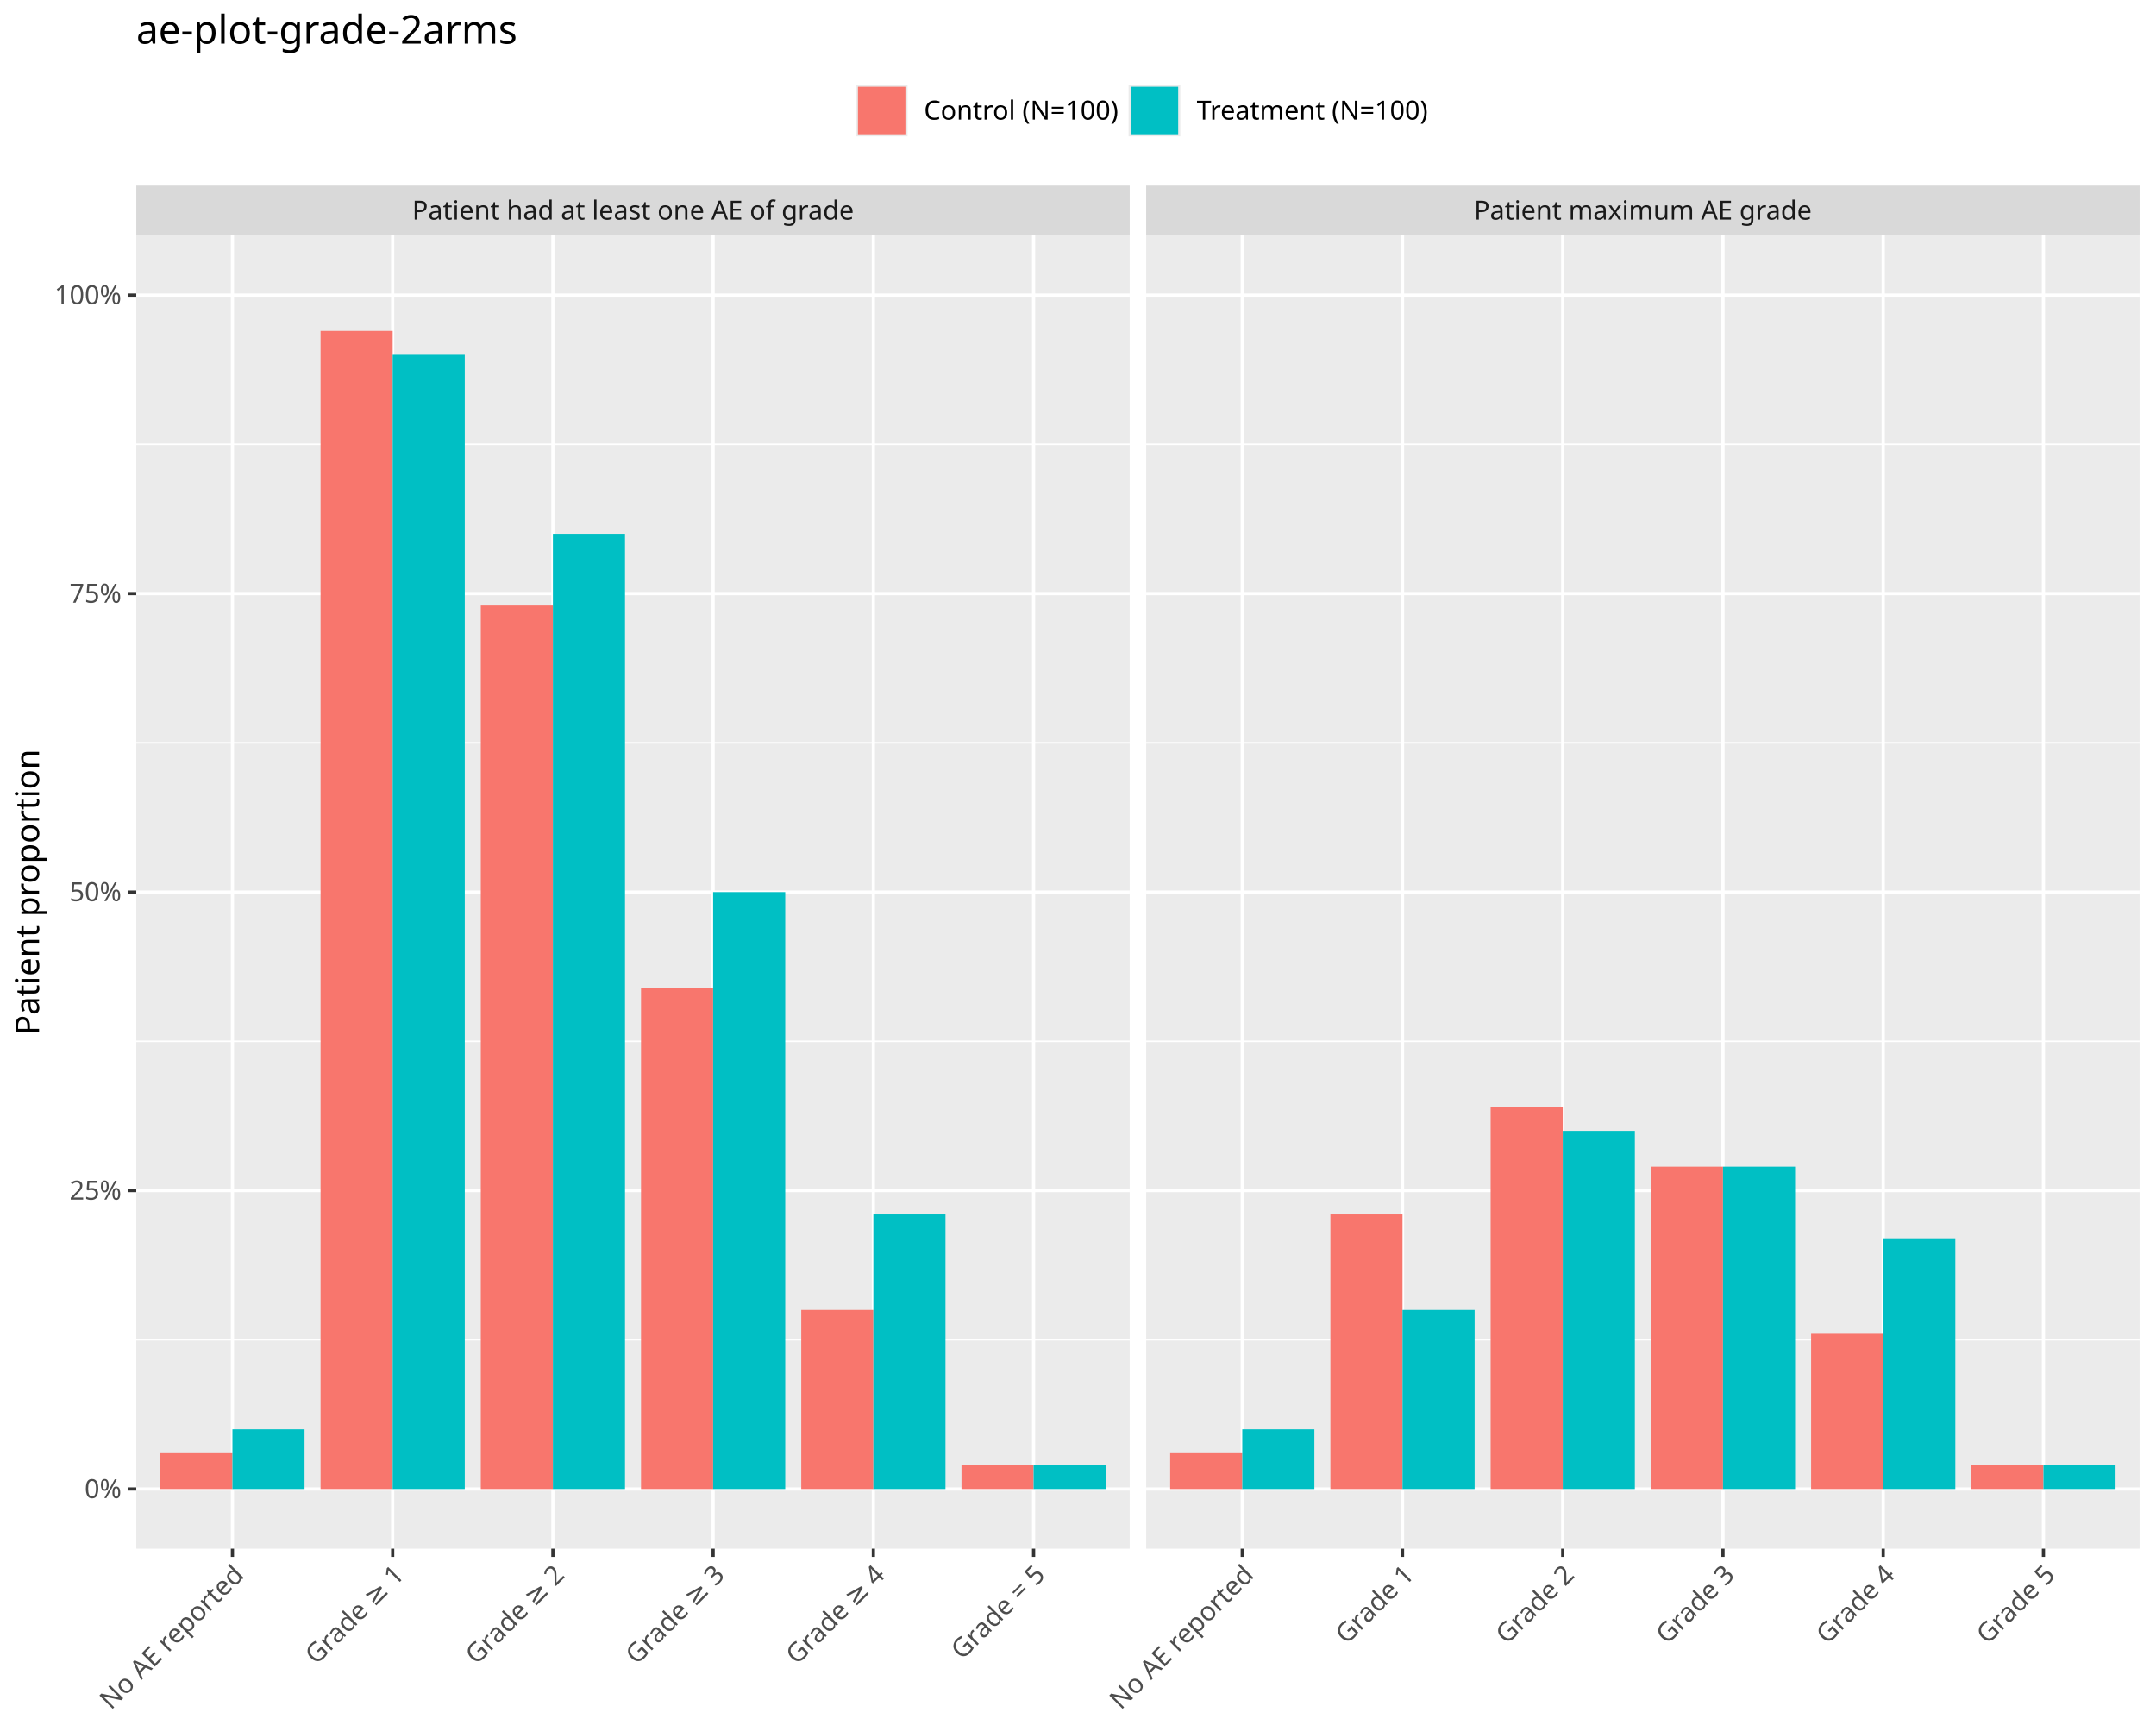
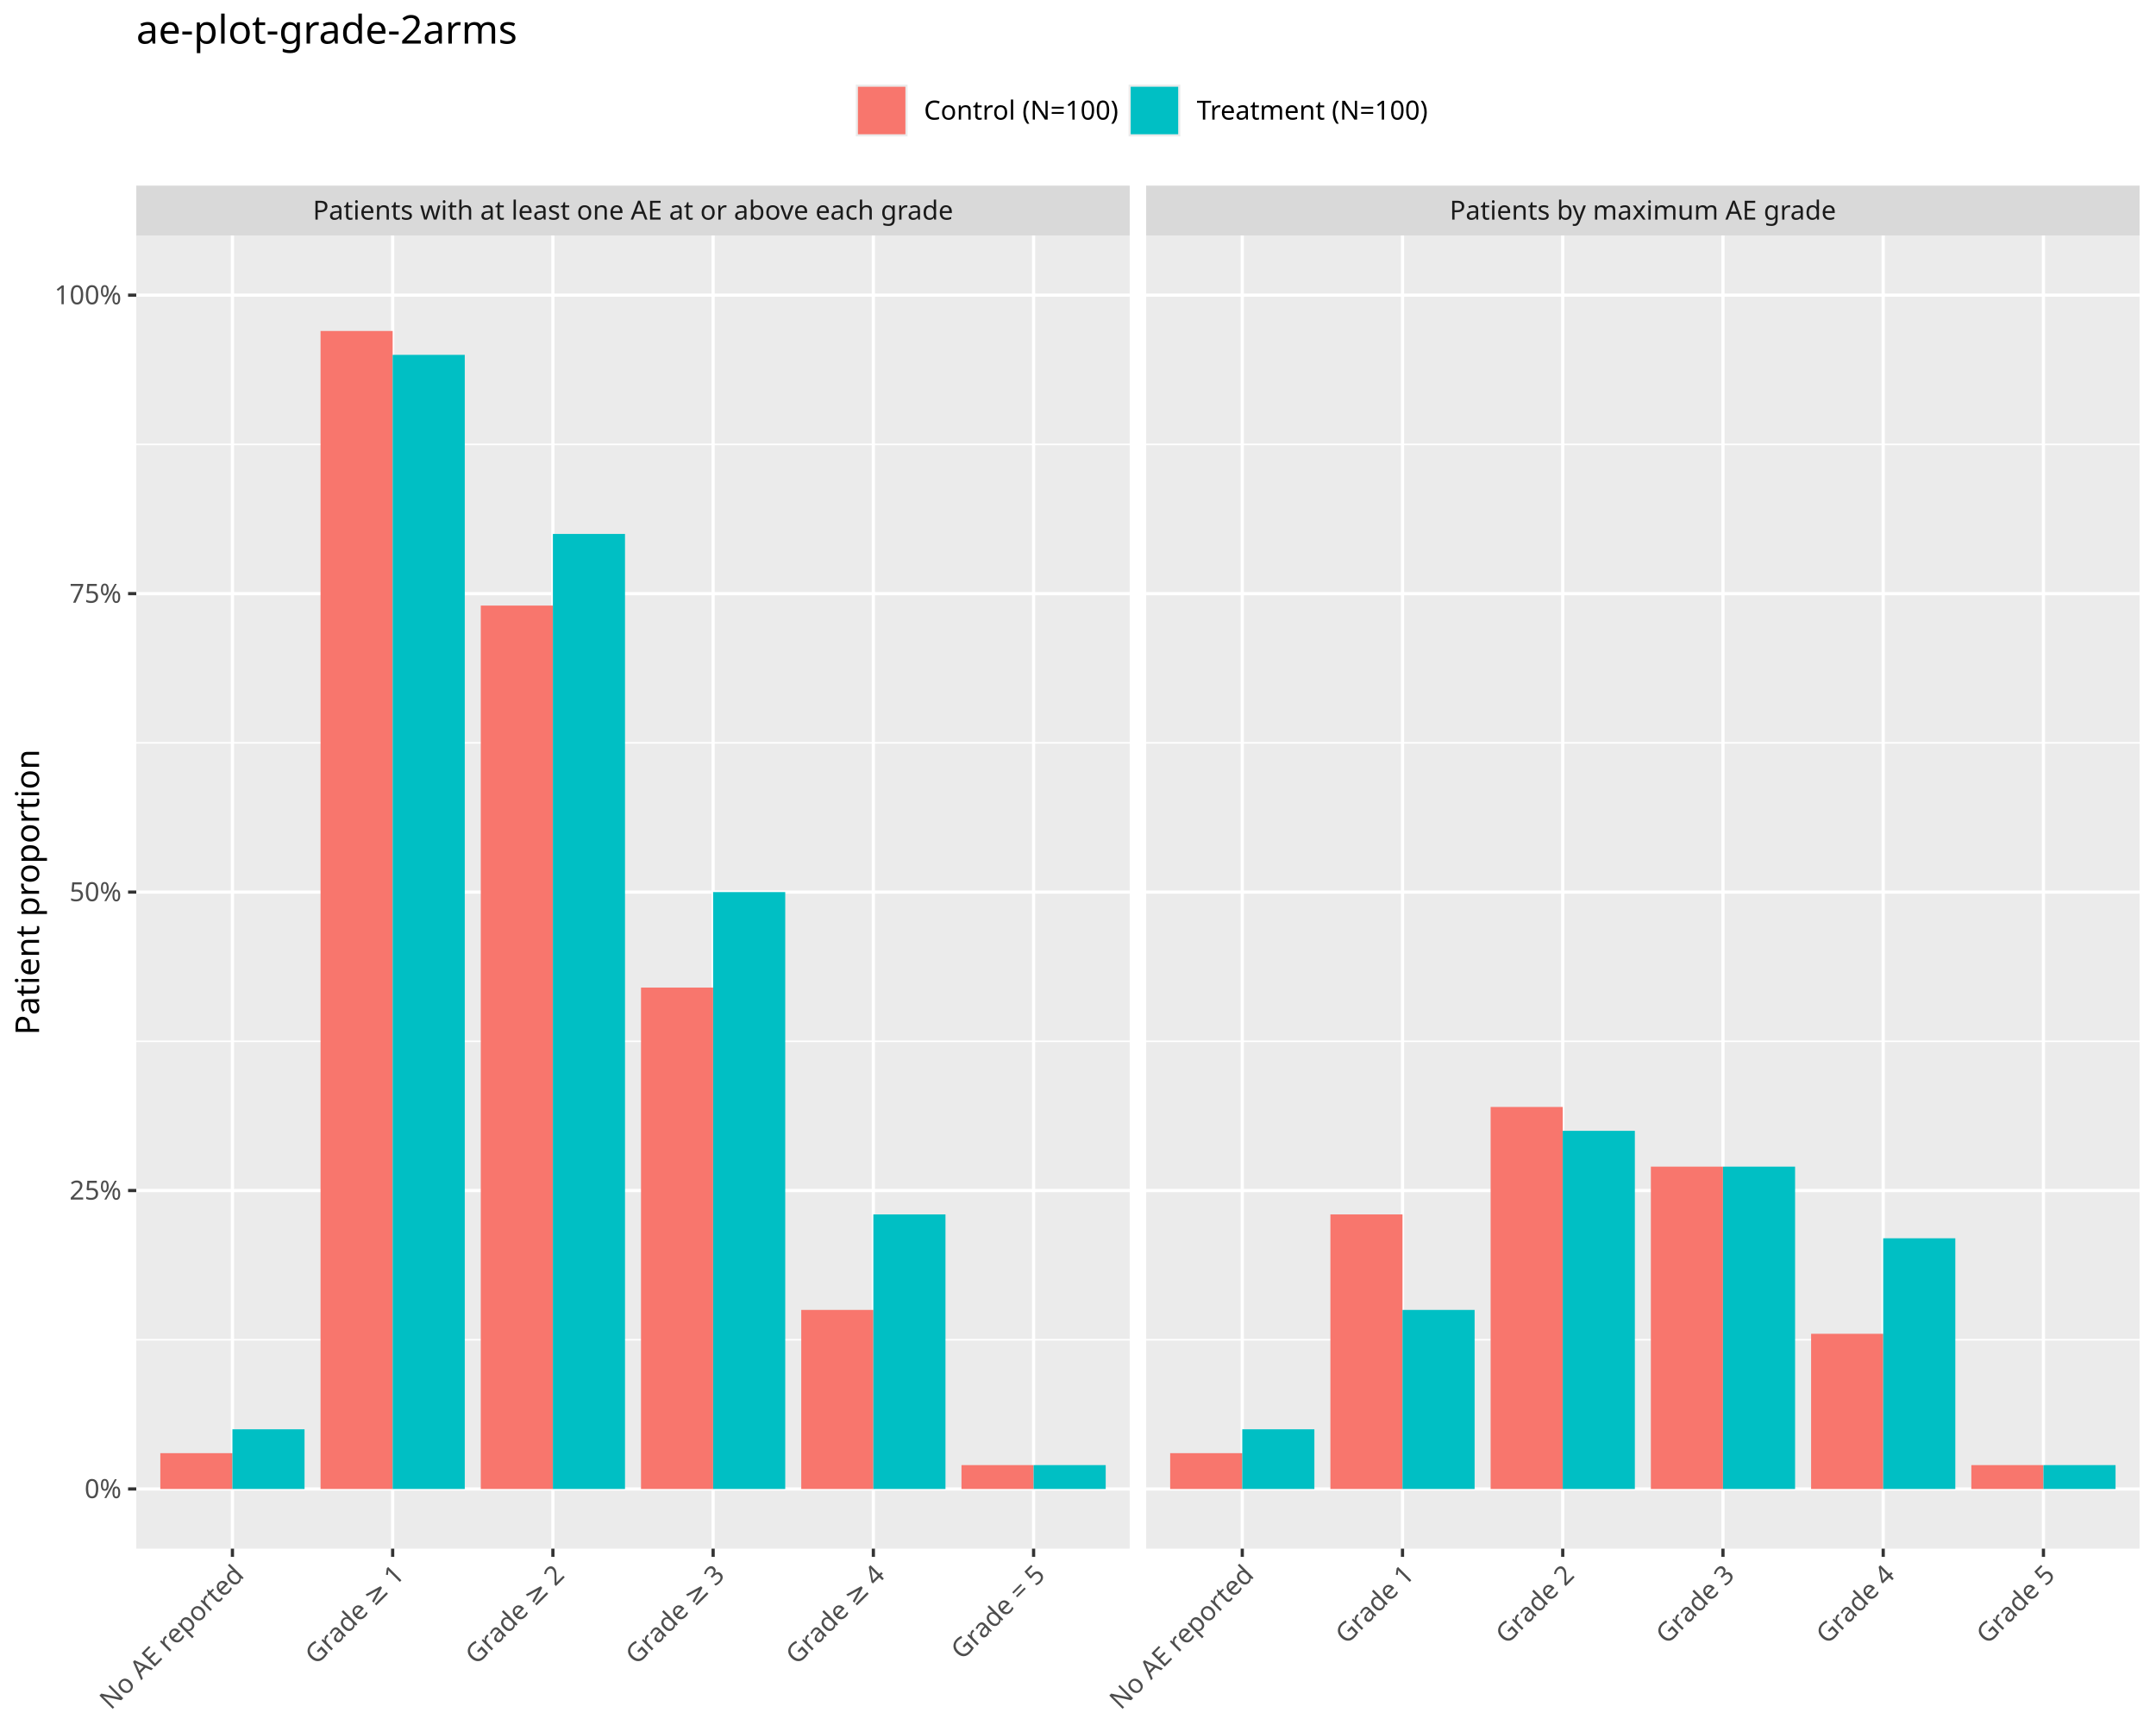
<svg xmlns="http://www.w3.org/2000/svg" class="svglite" data-engine-version="2.0" width="720.00pt" height="576.00pt" viewBox="0 0 720.00 576.00">
  <defs>
    <style type="text/css">
    .svglite line, .svglite polyline, .svglite polygon, .svglite path, .svglite rect, .svglite circle {
      fill: none;
      stroke: #000000;
      stroke-linecap: round;
      stroke-linejoin: round;
      stroke-miterlimit: 10.00;
    }
  </style>
  </defs>
  <rect width="100%" height="100%" style="stroke: none; fill: #FFFFFF;" />
  <defs>
    <clipPath id="cpMC4wMHw3MjAuMDB8MC4wMHw1NzYuMDA=">
      <rect x="0.00" y="0.00" width="720.00" height="576.00" />
    </clipPath>
  </defs>
  <g clip-path="url(#cpMC4wMHw3MjAuMDB8MC4wMHw1NzYuMDA=)">
    <rect x="0.00" y="0.00" width="720.00" height="576.00" style="stroke-width: 1.07; stroke: #FFFFFF; fill: #FFFFFF;" />
  </g>
  <defs>
    <clipPath id="cpNDUuNTF8Mzc3LjI4fDc4LjYzfDUxNy4xMg==">
      <rect x="45.51" y="78.63" width="331.76" height="438.49" />
    </clipPath>
  </defs>
  <g clip-path="url(#cpNDUuNTF8Mzc3LjI4fDc4LjYzfDUxNy4xMg==)">
    <rect x="45.51" y="78.63" width="331.76" height="438.49" style="stroke-width: 1.07; stroke: none; fill: #EBEBEB;" />
    <polyline points="45.51,447.36 377.28,447.36 " style="stroke-width: 0.53; stroke: #FFFFFF; stroke-linecap: butt;" />
    <polyline points="45.51,347.70 377.28,347.70 " style="stroke-width: 0.53; stroke: #FFFFFF; stroke-linecap: butt;" />
    <polyline points="45.51,248.05 377.28,248.05 " style="stroke-width: 0.53; stroke: #FFFFFF; stroke-linecap: butt;" />
    <polyline points="45.51,148.39 377.28,148.39 " style="stroke-width: 0.53; stroke: #FFFFFF; stroke-linecap: butt;" />
    <polyline points="45.51,497.19 377.28,497.19 " style="stroke-width: 1.07; stroke: #FFFFFF; stroke-linecap: butt;" />
    <polyline points="45.51,397.53 377.28,397.53 " style="stroke-width: 1.07; stroke: #FFFFFF; stroke-linecap: butt;" />
    <polyline points="45.51,297.88 377.28,297.88 " style="stroke-width: 1.07; stroke: #FFFFFF; stroke-linecap: butt;" />
    <polyline points="45.51,198.22 377.28,198.22 " style="stroke-width: 1.07; stroke: #FFFFFF; stroke-linecap: butt;" />
    <polyline points="45.51,98.56 377.28,98.56 " style="stroke-width: 1.07; stroke: #FFFFFF; stroke-linecap: butt;" />
    <polyline points="77.62,517.12 77.62,78.63 " style="stroke-width: 1.07; stroke: #FFFFFF; stroke-linecap: butt;" />
    <polyline points="131.13,517.12 131.13,78.63 " style="stroke-width: 1.07; stroke: #FFFFFF; stroke-linecap: butt;" />
    <polyline points="184.64,517.12 184.64,78.63 " style="stroke-width: 1.07; stroke: #FFFFFF; stroke-linecap: butt;" />
    <polyline points="238.15,517.12 238.15,78.63 " style="stroke-width: 1.07; stroke: #FFFFFF; stroke-linecap: butt;" />
    <polyline points="291.66,517.12 291.66,78.63 " style="stroke-width: 1.07; stroke: #FFFFFF; stroke-linecap: butt;" />
    <polyline points="345.17,517.12 345.17,78.63 " style="stroke-width: 1.07; stroke: #FFFFFF; stroke-linecap: butt;" />
    <rect x="53.54" y="485.23" width="24.08" height="11.96" style="stroke-width: 1.07; stroke: none; stroke-linecap: butt; stroke-linejoin: miter; fill: #F8766D;" />
    <rect x="77.62" y="477.26" width="24.08" height="19.93" style="stroke-width: 1.07; stroke: none; stroke-linecap: butt; stroke-linejoin: miter; fill: #00BFC4;" />
    <rect x="107.05" y="110.52" width="24.08" height="386.67" style="stroke-width: 1.07; stroke: none; stroke-linecap: butt; stroke-linejoin: miter; fill: #F8766D;" />
    <rect x="131.13" y="118.49" width="24.08" height="378.70" style="stroke-width: 1.07; stroke: none; stroke-linecap: butt; stroke-linejoin: miter; fill: #00BFC4;" />
    <rect x="160.56" y="202.21" width="24.08" height="294.98" style="stroke-width: 1.07; stroke: none; stroke-linecap: butt; stroke-linejoin: miter; fill: #F8766D;" />
    <rect x="184.64" y="178.29" width="24.08" height="318.90" style="stroke-width: 1.07; stroke: none; stroke-linecap: butt; stroke-linejoin: miter; fill: #00BFC4;" />
    <rect x="214.07" y="329.77" width="24.08" height="167.42" style="stroke-width: 1.07; stroke: none; stroke-linecap: butt; stroke-linejoin: miter; fill: #F8766D;" />
    <rect x="238.15" y="297.88" width="24.08" height="199.31" style="stroke-width: 1.07; stroke: none; stroke-linecap: butt; stroke-linejoin: miter; fill: #00BFC4;" />
    <rect x="267.58" y="437.40" width="24.08" height="59.79" style="stroke-width: 1.07; stroke: none; stroke-linecap: butt; stroke-linejoin: miter; fill: #F8766D;" />
    <rect x="291.66" y="405.51" width="24.08" height="91.68" style="stroke-width: 1.07; stroke: none; stroke-linecap: butt; stroke-linejoin: miter; fill: #00BFC4;" />
    <rect x="321.09" y="489.22" width="24.08" height="7.97" style="stroke-width: 1.07; stroke: none; stroke-linecap: butt; stroke-linejoin: miter; fill: #F8766D;" />
    <rect x="345.17" y="489.22" width="24.08" height="7.97" style="stroke-width: 1.07; stroke: none; stroke-linecap: butt; stroke-linejoin: miter; fill: #00BFC4;" />
  </g>
  <g clip-path="url(#cpMC4wMHw3MjAuMDB8MC4wMHw1NzYuMDA=)">
</g>
  <defs>
    <clipPath id="cpMzgyLjc2fDcxNC41Mnw3OC42M3w1MTcuMTI=">
      <rect x="382.76" y="78.63" width="331.76" height="438.49" />
    </clipPath>
  </defs>
  <g clip-path="url(#cpMzgyLjc2fDcxNC41Mnw3OC42M3w1MTcuMTI=)">
    <rect x="382.76" y="78.63" width="331.76" height="438.49" style="stroke-width: 1.07; stroke: none; fill: #EBEBEB;" />
    <polyline points="382.76,447.36 714.52,447.36 " style="stroke-width: 0.53; stroke: #FFFFFF; stroke-linecap: butt;" />
    <polyline points="382.76,347.70 714.52,347.70 " style="stroke-width: 0.53; stroke: #FFFFFF; stroke-linecap: butt;" />
    <polyline points="382.76,248.05 714.52,248.05 " style="stroke-width: 0.53; stroke: #FFFFFF; stroke-linecap: butt;" />
    <polyline points="382.76,148.39 714.52,148.39 " style="stroke-width: 0.53; stroke: #FFFFFF; stroke-linecap: butt;" />
    <polyline points="382.76,497.19 714.52,497.19 " style="stroke-width: 1.07; stroke: #FFFFFF; stroke-linecap: butt;" />
    <polyline points="382.76,397.53 714.52,397.53 " style="stroke-width: 1.07; stroke: #FFFFFF; stroke-linecap: butt;" />
    <polyline points="382.76,297.88 714.52,297.88 " style="stroke-width: 1.07; stroke: #FFFFFF; stroke-linecap: butt;" />
    <polyline points="382.76,198.22 714.52,198.22 " style="stroke-width: 1.07; stroke: #FFFFFF; stroke-linecap: butt;" />
    <polyline points="382.76,98.56 714.52,98.56 " style="stroke-width: 1.07; stroke: #FFFFFF; stroke-linecap: butt;" />
    <polyline points="414.86,517.12 414.86,78.63 " style="stroke-width: 1.07; stroke: #FFFFFF; stroke-linecap: butt;" />
    <polyline points="468.37,517.12 468.37,78.63 " style="stroke-width: 1.07; stroke: #FFFFFF; stroke-linecap: butt;" />
    <polyline points="521.88,517.12 521.88,78.63 " style="stroke-width: 1.07; stroke: #FFFFFF; stroke-linecap: butt;" />
    <polyline points="575.39,517.12 575.39,78.63 " style="stroke-width: 1.07; stroke: #FFFFFF; stroke-linecap: butt;" />
    <polyline points="628.90,517.12 628.90,78.63 " style="stroke-width: 1.07; stroke: #FFFFFF; stroke-linecap: butt;" />
    <polyline points="682.41,517.12 682.41,78.63 " style="stroke-width: 1.07; stroke: #FFFFFF; stroke-linecap: butt;" />
    <rect x="390.78" y="485.23" width="24.08" height="11.96" style="stroke-width: 1.07; stroke: none; stroke-linecap: butt; stroke-linejoin: miter; fill: #F8766D;" />
    <rect x="414.86" y="477.26" width="24.08" height="19.93" style="stroke-width: 1.07; stroke: none; stroke-linecap: butt; stroke-linejoin: miter; fill: #00BFC4;" />
    <rect x="444.29" y="405.51" width="24.08" height="91.68" style="stroke-width: 1.07; stroke: none; stroke-linecap: butt; stroke-linejoin: miter; fill: #F8766D;" />
    <rect x="468.37" y="437.40" width="24.08" height="59.79" style="stroke-width: 1.07; stroke: none; stroke-linecap: butt; stroke-linejoin: miter; fill: #00BFC4;" />
    <rect x="497.80" y="369.63" width="24.08" height="127.56" style="stroke-width: 1.07; stroke: none; stroke-linecap: butt; stroke-linejoin: miter; fill: #F8766D;" />
    <rect x="521.88" y="377.60" width="24.08" height="119.59" style="stroke-width: 1.07; stroke: none; stroke-linecap: butt; stroke-linejoin: miter; fill: #00BFC4;" />
    <rect x="551.31" y="389.56" width="24.08" height="107.63" style="stroke-width: 1.07; stroke: none; stroke-linecap: butt; stroke-linejoin: miter; fill: #F8766D;" />
    <rect x="575.39" y="389.56" width="24.08" height="107.63" style="stroke-width: 1.07; stroke: none; stroke-linecap: butt; stroke-linejoin: miter; fill: #00BFC4;" />
    <rect x="604.82" y="445.37" width="24.08" height="51.82" style="stroke-width: 1.07; stroke: none; stroke-linecap: butt; stroke-linejoin: miter; fill: #F8766D;" />
    <rect x="628.90" y="413.48" width="24.08" height="83.71" style="stroke-width: 1.07; stroke: none; stroke-linecap: butt; stroke-linejoin: miter; fill: #00BFC4;" />
    <rect x="658.33" y="489.22" width="24.08" height="7.97" style="stroke-width: 1.07; stroke: none; stroke-linecap: butt; stroke-linejoin: miter; fill: #F8766D;" />
    <rect x="682.41" y="489.22" width="24.08" height="7.97" style="stroke-width: 1.07; stroke: none; stroke-linecap: butt; stroke-linejoin: miter; fill: #00BFC4;" />
  </g>
  <g clip-path="url(#cpMC4wMHw3MjAuMDB8MC4wMHw1NzYuMDA=)">
</g>
  <defs>
    <clipPath id="cpNDUuNTF8Mzc3LjI4fDYxLjk4fDc4LjYz">
      <rect x="45.51" y="61.98" width="331.76" height="16.65" />
    </clipPath>
  </defs>
  <g clip-path="url(#cpNDUuNTF8Mzc3LjI4fDYxLjk4fDc4LjYz)">
    <rect x="45.51" y="61.98" width="331.76" height="16.65" style="stroke-width: 1.07; stroke: none; fill: #D9D9D9;" />
-     <text x="211.40" y="73.33" text-anchor="middle" style="font-size: 8.80px; fill: #1A1A1A; font-family: sans;" textLength="141.40px" lengthAdjust="spacingAndGlyphs">Patient had at least one AE of grade</text>
+     <text x="211.40" y="73.33" text-anchor="middle" style="font-size: 8.80px; fill: #1A1A1A; font-family: sans;" textLength="205.00px" lengthAdjust="spacingAndGlyphs">Patients with at least one AE at or above each grade</text>
  </g>
  <g clip-path="url(#cpMC4wMHw3MjAuMDB8MC4wMHw1NzYuMDA=)">
</g>
  <defs>
    <clipPath id="cpMzgyLjc2fDcxNC41Mnw2MS45OHw3OC42Mw==">
      <rect x="382.76" y="61.98" width="331.76" height="16.65" />
    </clipPath>
  </defs>
  <g clip-path="url(#cpMzgyLjc2fDcxNC41Mnw2MS45OHw3OC42Mw==)">
    <rect x="382.76" y="61.98" width="331.76" height="16.65" style="stroke-width: 1.07; stroke: none; fill: #D9D9D9;" />
-     <text x="548.64" y="73.33" text-anchor="middle" style="font-size: 8.80px; fill: #1A1A1A; font-family: sans;" textLength="107.13px" lengthAdjust="spacingAndGlyphs">Patient maximum AE grade</text>
+     <text x="548.64" y="73.33" text-anchor="middle" style="font-size: 8.80px; fill: #1A1A1A; font-family: sans;" textLength="123.28px" lengthAdjust="spacingAndGlyphs">Patients by maximum AE grade</text>
  </g>
  <g clip-path="url(#cpMC4wMHw3MjAuMDB8MC4wMHw1NzYuMDA=)">
    <polyline points="77.62,519.86 77.62,517.12 " style="stroke-width: 1.07; stroke: #333333; stroke-linecap: butt;" />
    <polyline points="131.13,519.86 131.13,517.12 " style="stroke-width: 1.07; stroke: #333333; stroke-linecap: butt;" />
    <polyline points="184.64,519.86 184.64,517.12 " style="stroke-width: 1.07; stroke: #333333; stroke-linecap: butt;" />
    <polyline points="238.15,519.86 238.15,517.12 " style="stroke-width: 1.07; stroke: #333333; stroke-linecap: butt;" />
    <polyline points="291.66,519.86 291.66,517.12 " style="stroke-width: 1.07; stroke: #333333; stroke-linecap: butt;" />
    <polyline points="345.17,519.86 345.17,517.12 " style="stroke-width: 1.07; stroke: #333333; stroke-linecap: butt;" />
    <text transform="translate(81.90,526.33) rotate(-45)" text-anchor="end" style="font-size: 8.80px; fill: #4D4D4D; font-family: sans;" textLength="60.66px" lengthAdjust="spacingAndGlyphs">No AE reported</text>
    <text transform="translate(135.41,526.33) rotate(-45)" text-anchor="end" style="font-size: 8.80px; fill: #4D4D4D; font-family: sans;" textLength="39.08px" lengthAdjust="spacingAndGlyphs">Grade ≥ 1</text>
    <text transform="translate(188.92,526.33) rotate(-45)" text-anchor="end" style="font-size: 8.80px; fill: #4D4D4D; font-family: sans;" textLength="39.08px" lengthAdjust="spacingAndGlyphs">Grade ≥ 2</text>
    <text transform="translate(242.43,526.33) rotate(-45)" text-anchor="end" style="font-size: 8.80px; fill: #4D4D4D; font-family: sans;" textLength="39.08px" lengthAdjust="spacingAndGlyphs">Grade ≥ 3</text>
    <text transform="translate(295.94,526.33) rotate(-45)" text-anchor="end" style="font-size: 8.80px; fill: #4D4D4D; font-family: sans;" textLength="39.08px" lengthAdjust="spacingAndGlyphs">Grade ≥ 4</text>
    <text transform="translate(349.45,526.33) rotate(-45)" text-anchor="end" style="font-size: 8.80px; fill: #4D4D4D; font-family: sans;" textLength="39.39px" lengthAdjust="spacingAndGlyphs">Grade = 5</text>
    <polyline points="414.86,519.86 414.86,517.12 " style="stroke-width: 1.07; stroke: #333333; stroke-linecap: butt;" />
    <polyline points="468.37,519.86 468.37,517.12 " style="stroke-width: 1.07; stroke: #333333; stroke-linecap: butt;" />
    <polyline points="521.88,519.86 521.88,517.12 " style="stroke-width: 1.07; stroke: #333333; stroke-linecap: butt;" />
    <polyline points="575.39,519.86 575.39,517.12 " style="stroke-width: 1.07; stroke: #333333; stroke-linecap: butt;" />
    <polyline points="628.90,519.86 628.90,517.12 " style="stroke-width: 1.07; stroke: #333333; stroke-linecap: butt;" />
    <polyline points="682.41,519.86 682.41,517.12 " style="stroke-width: 1.07; stroke: #333333; stroke-linecap: butt;" />
    <text transform="translate(419.15,526.33) rotate(-45)" text-anchor="end" style="font-size: 8.80px; fill: #4D4D4D; font-family: sans;" textLength="60.66px" lengthAdjust="spacingAndGlyphs">No AE reported</text>
    <text transform="translate(472.66,526.33) rotate(-45)" text-anchor="end" style="font-size: 8.80px; fill: #4D4D4D; font-family: sans;" textLength="31.80px" lengthAdjust="spacingAndGlyphs">Grade 1</text>
    <text transform="translate(526.17,526.33) rotate(-45)" text-anchor="end" style="font-size: 8.80px; fill: #4D4D4D; font-family: sans;" textLength="31.80px" lengthAdjust="spacingAndGlyphs">Grade 2</text>
    <text transform="translate(579.68,526.33) rotate(-45)" text-anchor="end" style="font-size: 8.80px; fill: #4D4D4D; font-family: sans;" textLength="31.80px" lengthAdjust="spacingAndGlyphs">Grade 3</text>
    <text transform="translate(633.19,526.33) rotate(-45)" text-anchor="end" style="font-size: 8.80px; fill: #4D4D4D; font-family: sans;" textLength="31.80px" lengthAdjust="spacingAndGlyphs">Grade 4</text>
    <text transform="translate(686.70,526.33) rotate(-45)" text-anchor="end" style="font-size: 8.80px; fill: #4D4D4D; font-family: sans;" textLength="31.80px" lengthAdjust="spacingAndGlyphs">Grade 5</text>
    <text x="40.58" y="500.22" text-anchor="end" style="font-size: 8.80px; fill: #4D4D4D; font-family: sans;" textLength="12.72px" lengthAdjust="spacingAndGlyphs">0%</text>
    <text x="40.58" y="400.56" text-anchor="end" style="font-size: 8.80px; fill: #4D4D4D; font-family: sans;" textLength="17.61px" lengthAdjust="spacingAndGlyphs">25%</text>
    <text x="40.58" y="300.90" text-anchor="end" style="font-size: 8.80px; fill: #4D4D4D; font-family: sans;" textLength="17.61px" lengthAdjust="spacingAndGlyphs">50%</text>
    <text x="40.58" y="201.25" text-anchor="end" style="font-size: 8.80px; fill: #4D4D4D; font-family: sans;" textLength="17.61px" lengthAdjust="spacingAndGlyphs">75%</text>
    <text x="40.58" y="101.59" text-anchor="end" style="font-size: 8.80px; fill: #4D4D4D; font-family: sans;" textLength="22.51px" lengthAdjust="spacingAndGlyphs">100%</text>
    <polyline points="42.77,497.19 45.51,497.19 " style="stroke-width: 1.07; stroke: #333333; stroke-linecap: butt;" />
    <polyline points="42.77,397.53 45.51,397.53 " style="stroke-width: 1.07; stroke: #333333; stroke-linecap: butt;" />
    <polyline points="42.77,297.88 45.51,297.88 " style="stroke-width: 1.07; stroke: #333333; stroke-linecap: butt;" />
    <polyline points="42.77,198.22 45.51,198.22 " style="stroke-width: 1.07; stroke: #333333; stroke-linecap: butt;" />
    <polyline points="42.77,98.56 45.51,98.56 " style="stroke-width: 1.07; stroke: #333333; stroke-linecap: butt;" />
    <text transform="translate(13.05,297.88) rotate(-90)" text-anchor="middle" style="font-size: 11.00px; font-family: sans;" textLength="86.84px" lengthAdjust="spacingAndGlyphs">Patient proportion</text>
    <rect x="280.31" y="22.78" width="199.41" height="28.24" style="stroke-width: 1.07; stroke: none; fill: #FFFFFF;" />
    <rect x="285.79" y="28.26" width="17.28" height="17.28" style="stroke-width: 1.07; stroke: none; fill: #EBEBEB;" />
    <rect x="286.50" y="28.97" width="15.86" height="15.86" style="stroke-width: 1.07; stroke: none; stroke-linecap: butt; stroke-linejoin: miter; fill: #F8766D;" />
    <rect x="376.89" y="28.26" width="17.28" height="17.28" style="stroke-width: 1.07; stroke: none; fill: #EBEBEB;" />
    <rect x="377.60" y="28.97" width="15.86" height="15.86" style="stroke-width: 1.07; stroke: none; stroke-linecap: butt; stroke-linejoin: miter; fill: #00BFC4;" />
    <text x="308.55" y="39.93" style="font-size: 8.80px; font-family: sans;" textLength="62.86px" lengthAdjust="spacingAndGlyphs">Control (N=100)</text>
    <text x="399.65" y="39.93" style="font-size: 8.80px; font-family: sans;" textLength="74.60px" lengthAdjust="spacingAndGlyphs">Treatment (N=100)</text>
    <text x="45.51" y="14.56" style="font-size: 13.20px; font-family: sans;" textLength="119.60px" lengthAdjust="spacingAndGlyphs">ae-plot-grade-2arms</text>
  </g>
</svg>
